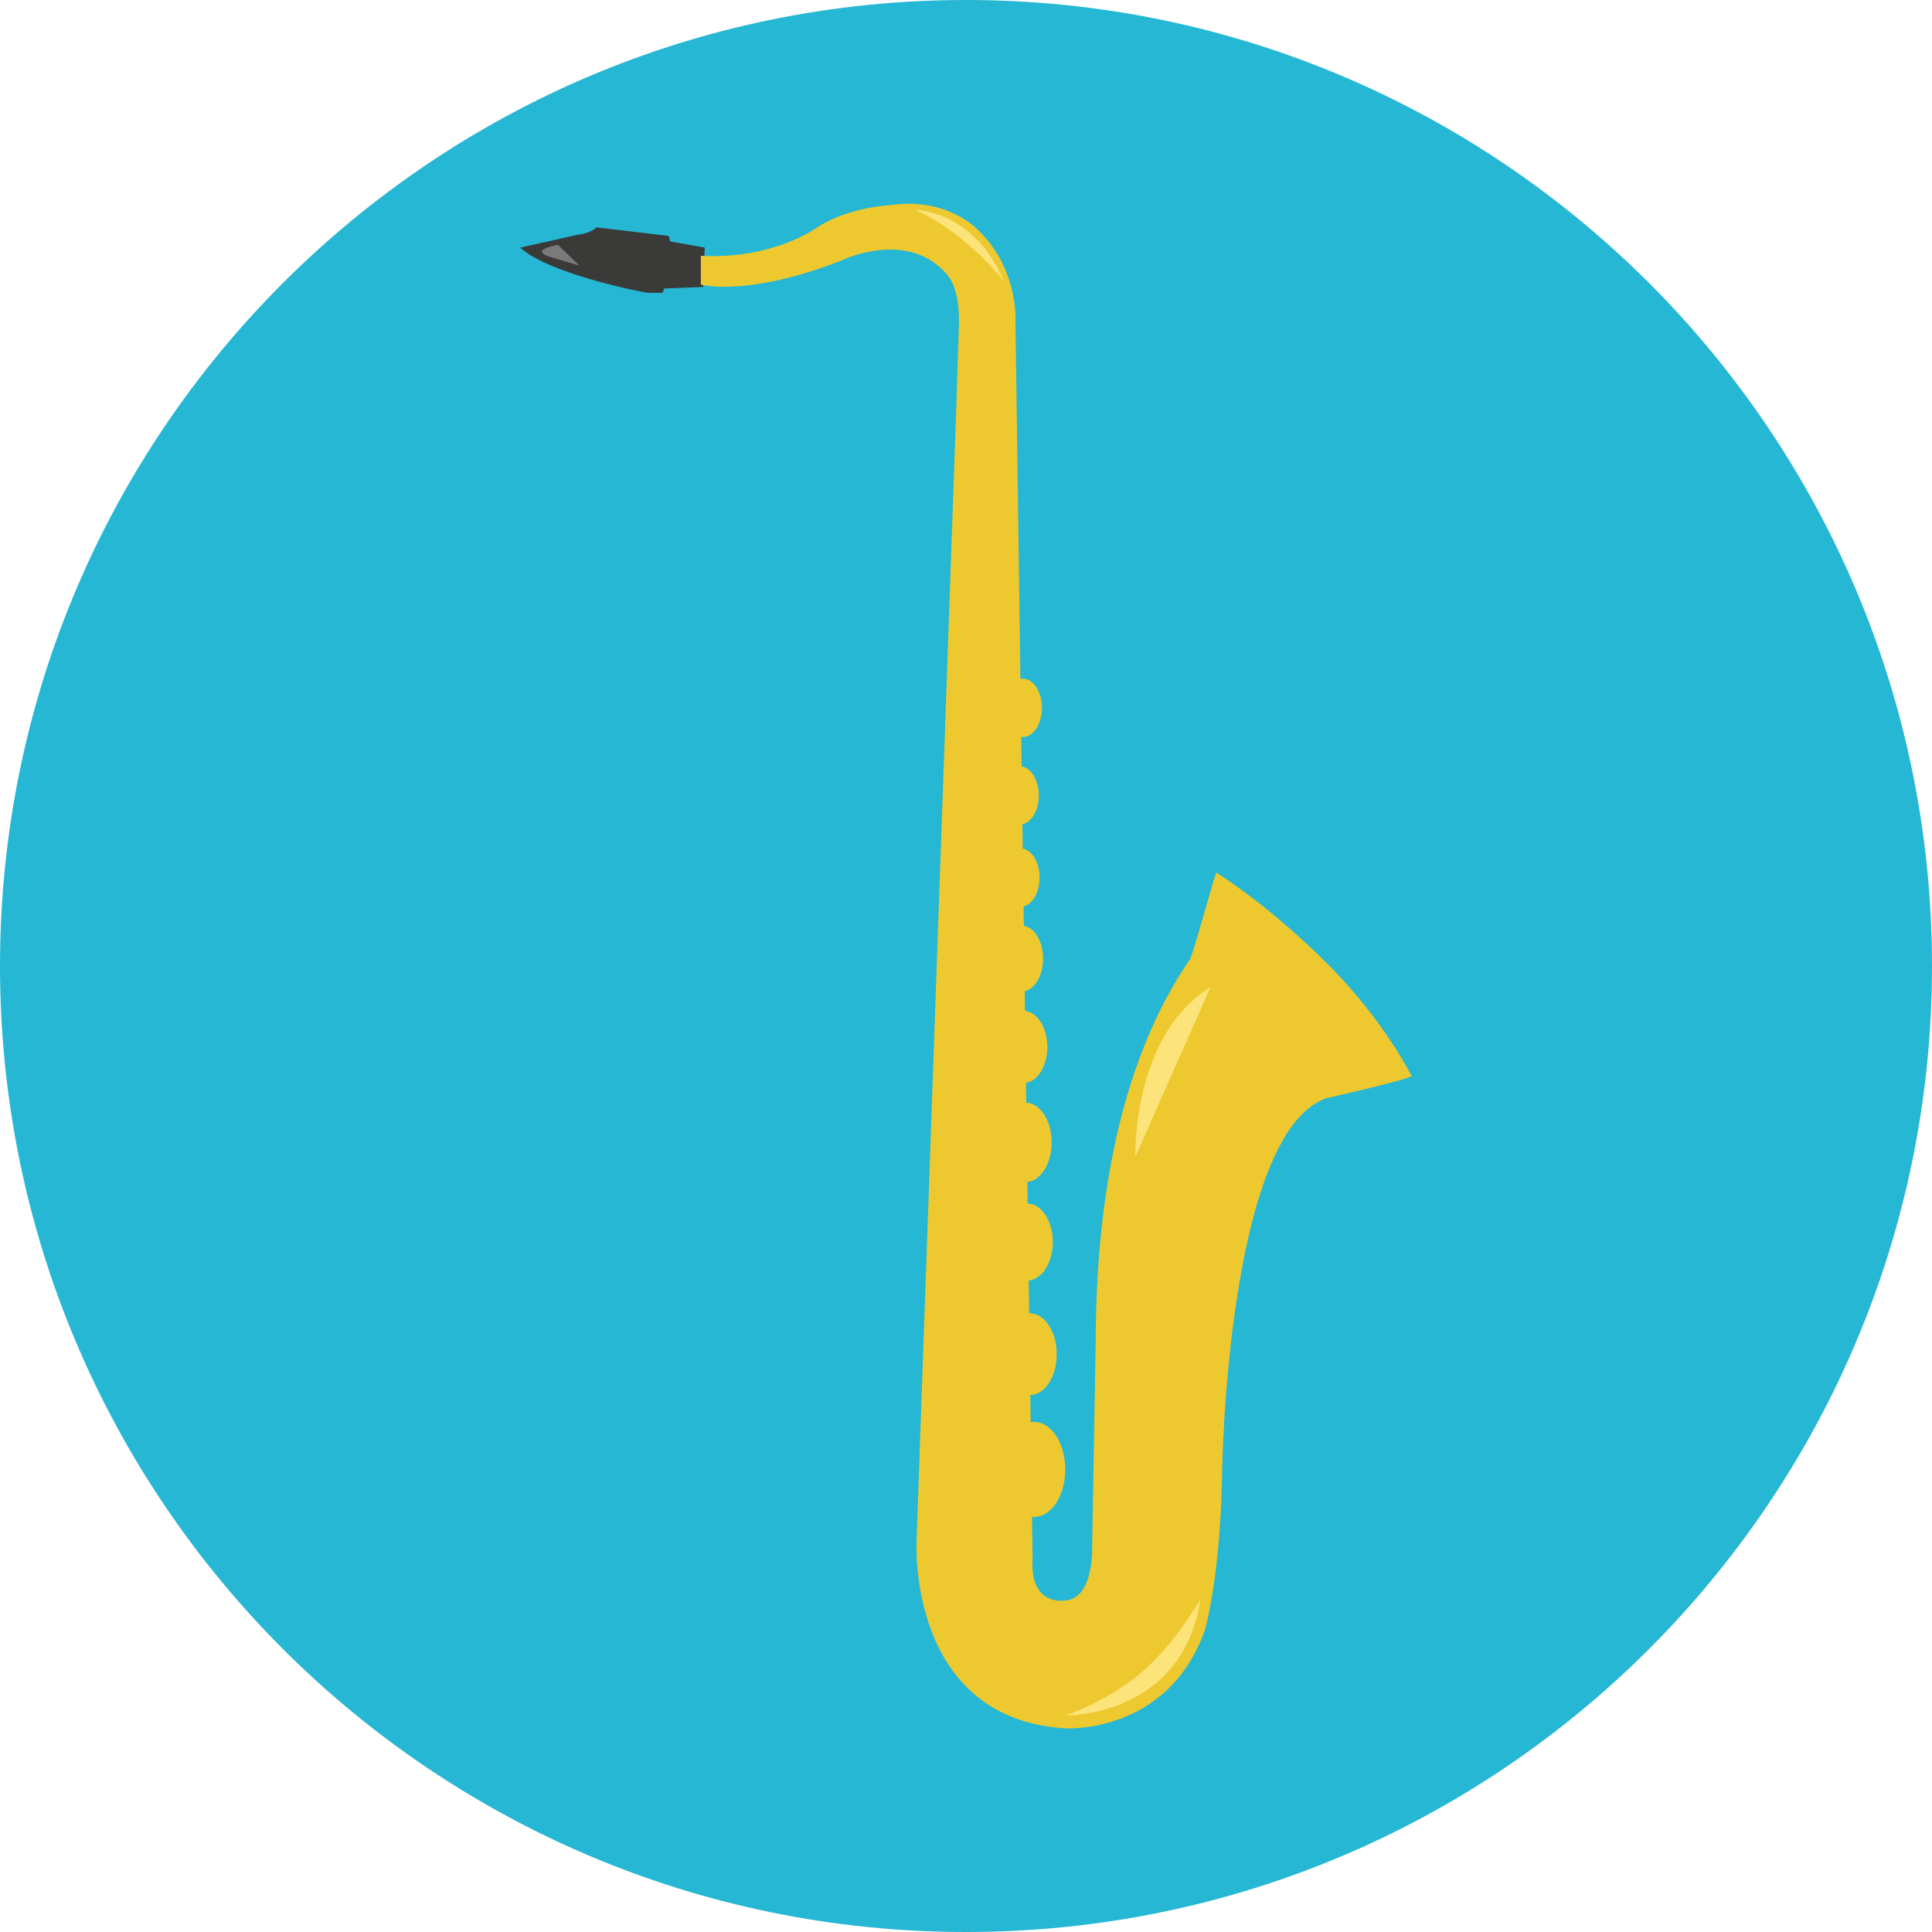
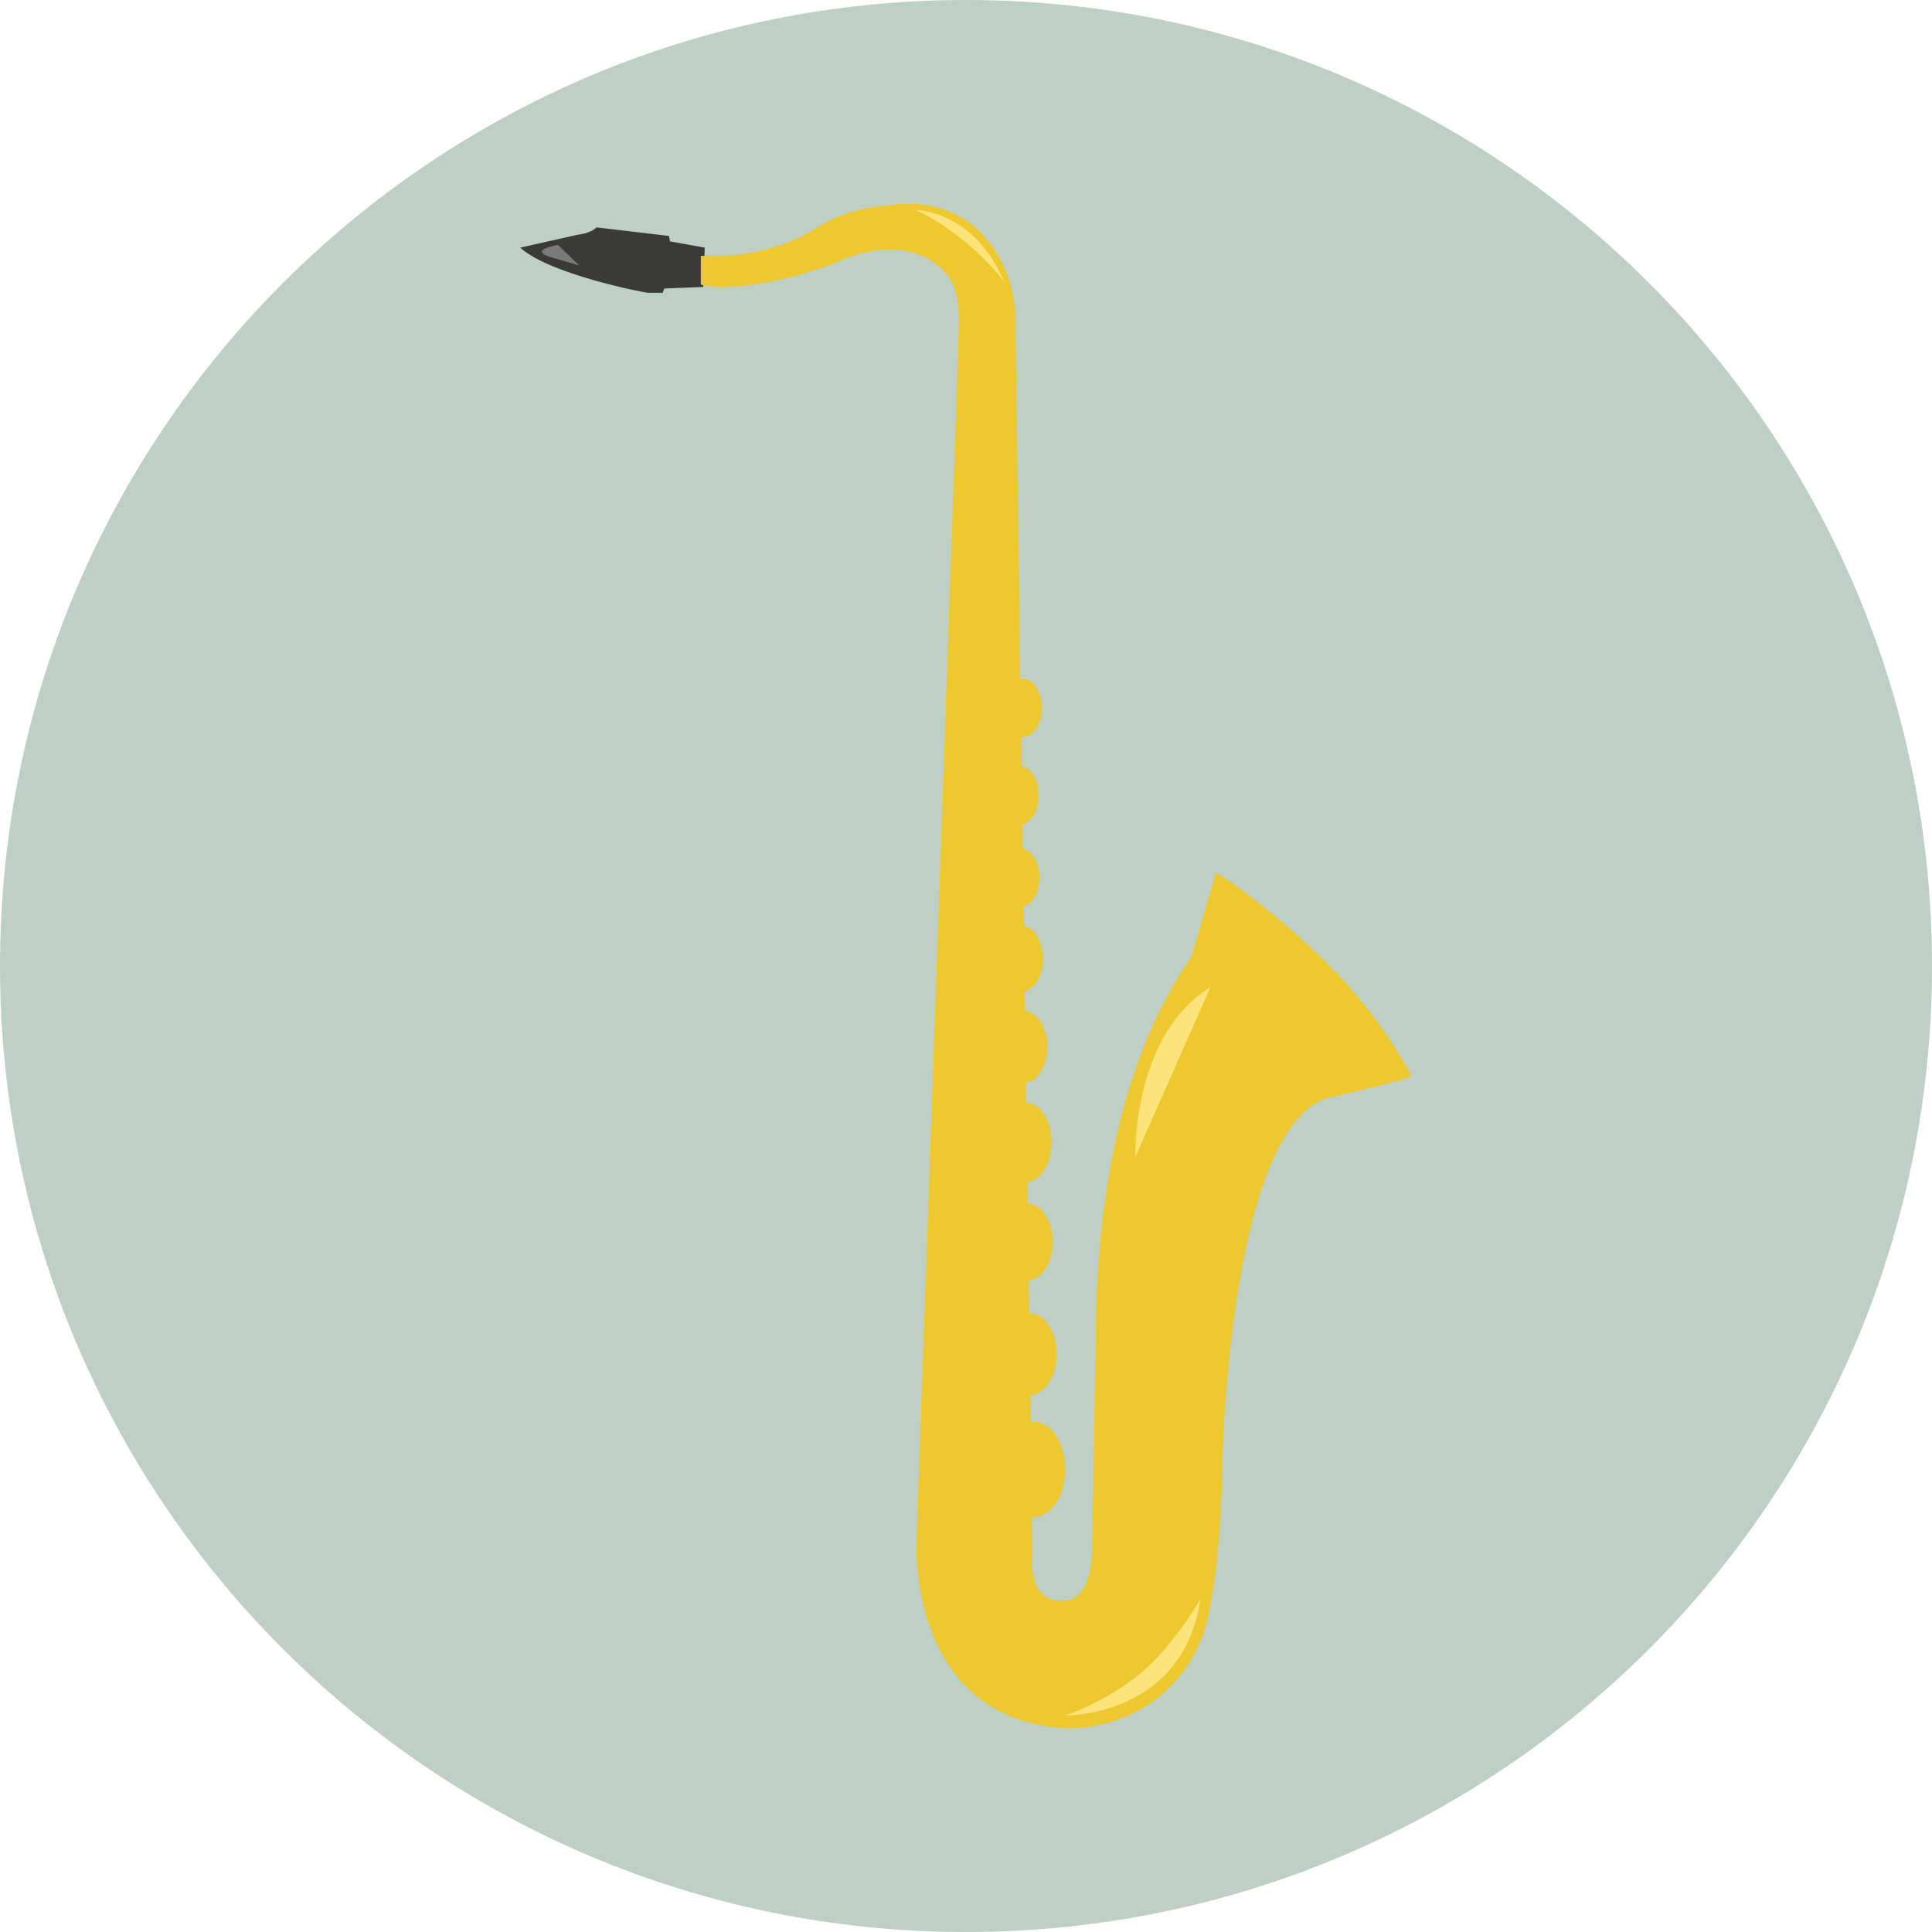
<svg xmlns="http://www.w3.org/2000/svg" version="1.1" id="Layer_1" x="0px" y="0px" viewBox="0 0 496.2 496.2" style="enable-background:new 0 0 496.2 496.2;" xml:space="preserve">
-   <path style="fill:#25B7D3;" d="M496.2,248.1C496.2,111.1,385.1,0,248.1,0S0,111.1,0,248.1s111.1,248.1,248.1,248.1  S496.2,385.1,496.2,248.1z" />
-   <path style="fill:#3A3A38;" d="M133.6,63.6l14.7-3.3c0,0,3.3-0.3,4.9-1.9l18.6,2.2l0.3,1.4l8.9,1.6l-0.4,10.1l-10,0.4l-0.4,1.1h-3.8  C166.3,75.3,141.3,70.6,133.6,63.6z" />
+   <style type="text/css">
+ 	.st0{fill:#BED0C5;}
+ 	.st1{fill:#3A3A38;}
+ 	.st2{fill:#EDC92F;}
+ 	.st3{fill:#FCE37A;}
+ 	.st4{fill:#7A7A7A;}
+ </style>
+   <path class="st0" d="M496.2,248.1C496.2,111.1,385.1,0,248.1,0S0,111.1,0,248.1s111.1,248.1,248.1,248.1S496.2,385.1,496.2,248.1z" />
+   <path class="st1" d="M133.6,63.6l14.7-3.3c0,0,3.3-0.3,4.9-1.9l18.6,2.2l0.3,1.4l8.9,1.6l-0.4,10.1l-10,0.4l-0.4,1.1h-3.8  C166.3,75.3,141.3,70.6,133.6,63.6z" />
  <g>
-     <path style="fill:#EDC92F;" d="M180,65.7v7.4c0,0,11.9,3.3,36.1-6.2c0,0,15.9-7.8,26.2,2.6c1.8,1.8,4,4.6,4,13.2l-0.8,25   l-10.1,288.1c0,0-2.5,45.6,38.2,48.1c0,0,26.3,1.6,35.8-25.1c0,0,4.1-13.2,4.5-41.5c0,0,1.3-85.9,26.6-95.2c0,0,22.5-5.1,22-5.8   c-0.1-0.2-7-14.2-21.5-28.7c-15.3-15.3-28.6-23.5-28.6-23.5c-0.5,0.7-6,21.2-6.8,22.3c-16.9,24.6-24.2,59.1-24.2,99.1l-0.9,51.3   c0,0,0.7,14.1-7.3,14.3c0,0-8.8,1.3-8-10.8l-4.4-318.2c0,0,0.7-13.5-10-23.4c0,0-7.9-8.2-22.2-6c0,0-10.3,0.4-18.4,5.5   C210.3,58.1,199.1,66.7,180,65.7z" />
-     <ellipse style="fill:#EDC92F;" cx="262.3" cy="246.2" rx="5.6" ry="8.5" />
-     <ellipse style="fill:#EDC92F;" cx="262.1" cy="225.4" rx="4.9" ry="7.5" />
-     <ellipse style="fill:#EDC92F;" cx="262.8" cy="268.9" rx="6.2" ry="9.3" />
-     <ellipse style="fill:#EDC92F;" cx="263.4" cy="293.4" rx="6.7" ry="10.2" />
-     <ellipse style="fill:#EDC92F;" cx="263.8" cy="319" rx="6.6" ry="9.9" />
-     <ellipse style="fill:#EDC92F;" cx="264.5" cy="347.8" rx="6.9" ry="10.5" />
-     <ellipse style="fill:#EDC92F;" cx="265.6" cy="377.4" rx="8" ry="12.2" />
-     <ellipse style="fill:#EDC92F;" cx="261.9" cy="204.3" rx="4.9" ry="7.5" />
-     <ellipse style="fill:#EDC92F;" cx="262.7" cy="181.8" rx="4.9" ry="7.5" />
+     <path class="st2" d="M180,65.7v7.4c0,0,11.9,3.3,36.1-6.2c0,0,15.9-7.8,26.2,2.6c1.8,1.8,4,4.6,4,13.2l-0.8,25l-10.1,288.1   c0,0-2.5,45.6,38.2,48.1c0,0,26.3,1.6,35.8-25.1c0,0,4.1-13.2,4.5-41.5c0,0,1.3-85.9,26.6-95.2c0,0,22.5-5.1,22-5.8   c-0.1-0.2-7-14.2-21.5-28.7c-15.3-15.3-28.6-23.5-28.6-23.5c-0.5,0.7-6,21.2-6.8,22.3c-16.9,24.6-24.2,59.1-24.2,99.1l-0.9,51.3   c0,0,0.7,14.1-7.3,14.3c0,0-8.8,1.3-8-10.8l-4.4-318.2c0,0,0.7-13.5-10-23.4c0,0-7.9-8.2-22.2-6c0,0-10.3,0.4-18.4,5.5   C210.3,58.1,199.1,66.7,180,65.7z" />
+     <ellipse class="st2" cx="262.3" cy="246.2" rx="5.6" ry="8.5" />
+     <ellipse class="st2" cx="262.1" cy="225.4" rx="4.9" ry="7.5" />
+     <ellipse class="st2" cx="262.8" cy="268.9" rx="6.2" ry="9.3" />
+     <ellipse class="st2" cx="263.4" cy="293.4" rx="6.7" ry="10.2" />
+     <ellipse class="st2" cx="263.8" cy="319" rx="6.6" ry="9.9" />
+     <ellipse class="st2" cx="264.5" cy="347.8" rx="6.9" ry="10.5" />
+     <ellipse class="st2" cx="265.6" cy="377.4" rx="8" ry="12.2" />
+     <ellipse class="st2" cx="261.9" cy="204.3" rx="4.9" ry="7.5" />
+     <ellipse class="st2" cx="262.7" cy="181.8" rx="4.9" ry="7.5" />
  </g>
  <g>
-     <path style="fill:#FCE37A;" d="M291.6,297.1c0,0-1-31,19.3-43.6L291.6,297.1z" />
-     <path style="fill:#FCE37A;" d="M273.6,440.6c0,0,30.1,0.5,34.7-29.8c0,0-7.2,12.4-15.9,19.4C283.6,437.3,273.6,440.6,273.6,440.6z" />
-     <path style="fill:#FCE37A;" d="M235,53.9c0,0,15.2,0,22.9,18.5c0,0-3.5-5-10.9-11C239.5,55.5,235,53.9,235,53.9z" />
+     <path class="st3" d="M291.6,297.1c0,0-1-31,19.3-43.6L291.6,297.1z" />
+     <path class="st3" d="M273.6,440.6c0,0,30.1,0.5,34.7-29.8c0,0-7.2,12.4-15.9,19.4C283.6,437.3,273.6,440.6,273.6,440.6z" />
+     <path class="st3" d="M235,53.9c0,0,15.2,0,22.9,18.5c0,0-3.5-5-10.9-11C239.5,55.5,235,53.9,235,53.9z" />
  </g>
-   <path style="fill:#7A7A7A;" d="M143.3,62.9c0,0-8,1.3-1.7,3.2l7.2,2.1L143.3,62.9z" />
-   <g>
- </g>
-   <g>
- </g>
-   <g>
- </g>
-   <g>
- </g>
-   <g>
- </g>
-   <g>
- </g>
-   <g>
- </g>
-   <g>
- </g>
-   <g>
- </g>
-   <g>
- </g>
-   <g>
- </g>
-   <g>
- </g>
-   <g>
- </g>
-   <g>
- </g>
-   <g>
- </g>
+   <path class="st4" d="M143.3,62.9c0,0-8,1.3-1.7,3.2l7.2,2.1L143.3,62.9z" />
</svg>
